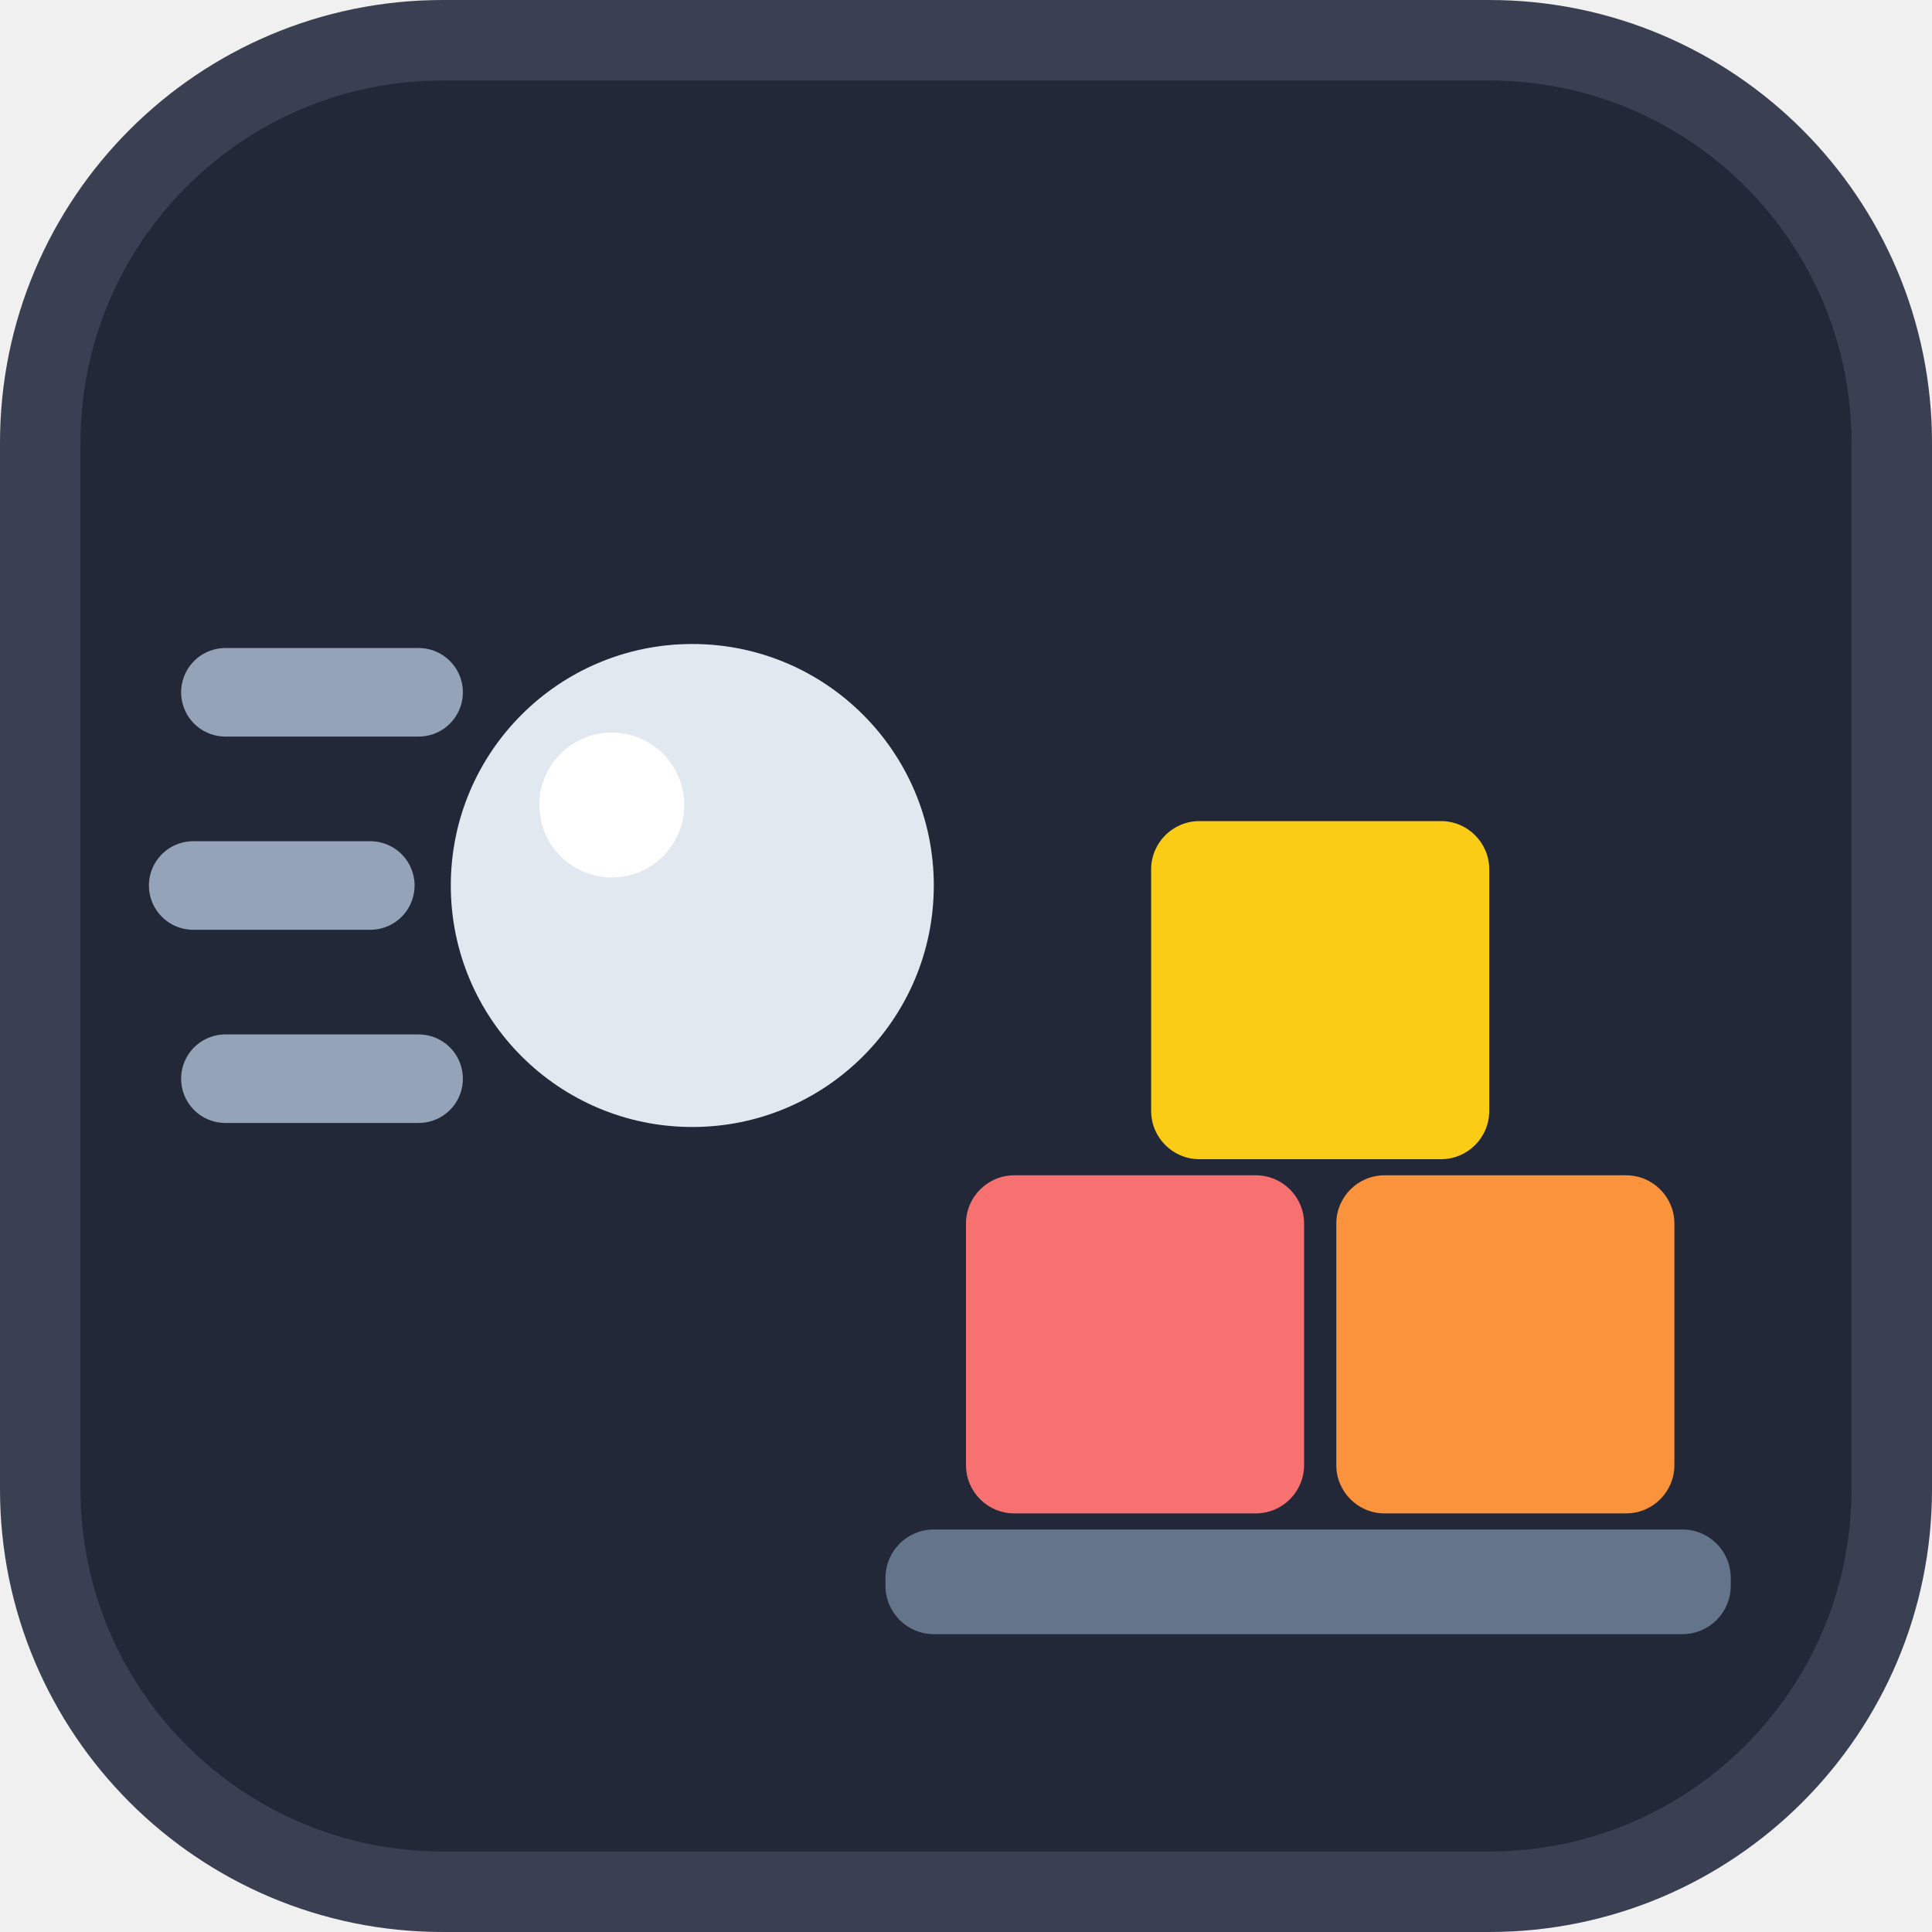
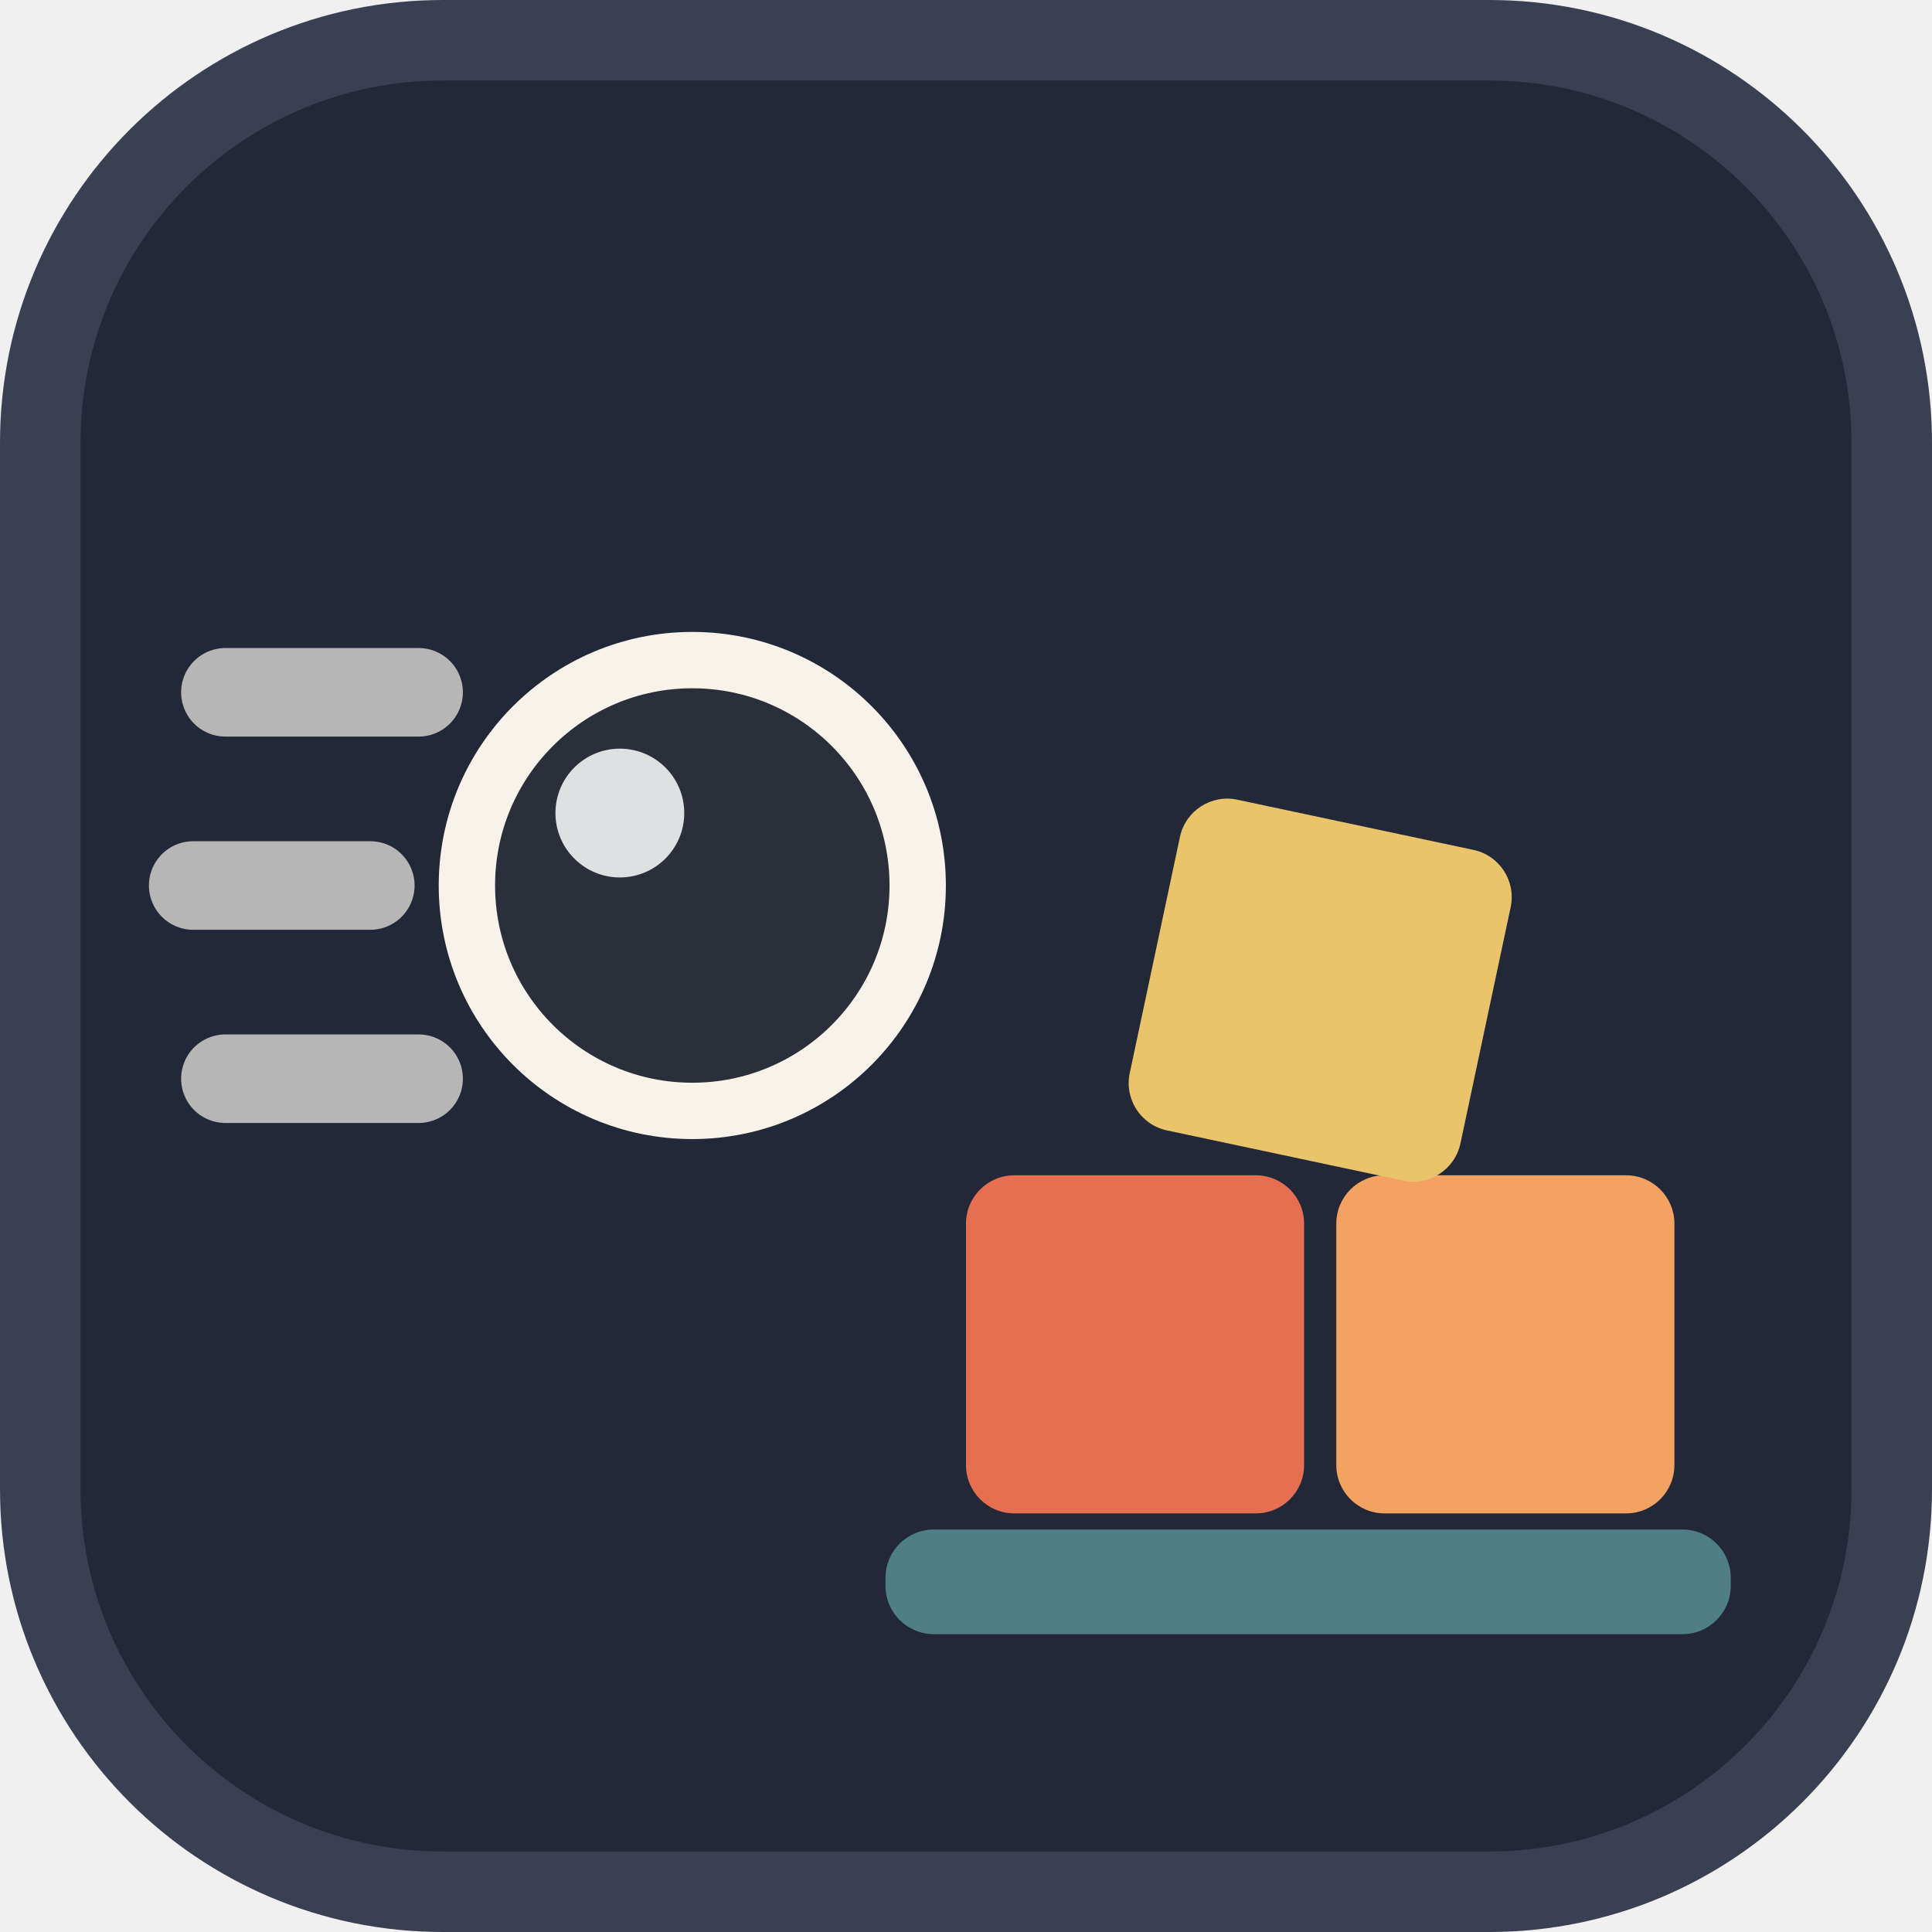
<svg xmlns="http://www.w3.org/2000/svg" viewBox="0 0 24 24">
  <rect x="0.5" y="0.5" width="23" height="23" rx="5" fill="#232838" stroke="#3a4052" />
-   <rect x="11" y="19" width="10.5" height="1.3" rx="0.6" fill="#64748b" />
-   <rect x="12" y="14.6" width="4.2" height="4.2" rx="0.6" fill="#f87171" />
-   <rect x="16.6" y="14.6" width="4.2" height="4.2" rx="0.6" fill="#fb923c" />
-   <rect x="14.3" y="10.2" width="4.2" height="4.2" rx="0.6" fill="#facc15" />
-   <path d="M2.8 8.6h2.4M2.4 11h2.2M2.8 13.4h2.4" stroke="#94a3b8" stroke-width="1.1" stroke-linecap="round" />
-   <circle cx="8.6" cy="11" r="3" fill="#e2e8f0" />
-   <circle cx="7.6" cy="10" r="0.9" fill="#ffffff" />
+   <rect x="11" y="19" width="10.5" height="1.3" rx="0.6" fill="#4F7F84" />
+   <rect x="12" y="14.6" width="4.2" height="4.2" rx="0.6" fill="#E76F51" />
+   <rect x="16.6" y="14.6" width="4.2" height="4.2" rx="0.6" fill="#F4A261" />
+   <rect x="14.3" y="10.2" width="4.2" height="4.2" rx="0.6" fill="#E9C46A" transform="rotate(12 16.4 12.3)" />
+   <path d="M2.8 8.6h2.4M2.4 11h2.2M2.8 13.4h2.4" stroke="#F7F3EB" stroke-opacity=".7" stroke-width="1.1" stroke-linecap="round" />
+   <circle cx="8.6" cy="11" r="2.8" fill="#2B2F3A" stroke="#F7F3EB" stroke-width="0.7" />
+   <circle cx="7.7" cy="10.1" r="0.8" fill="#fff" opacity=".85" />
</svg>
